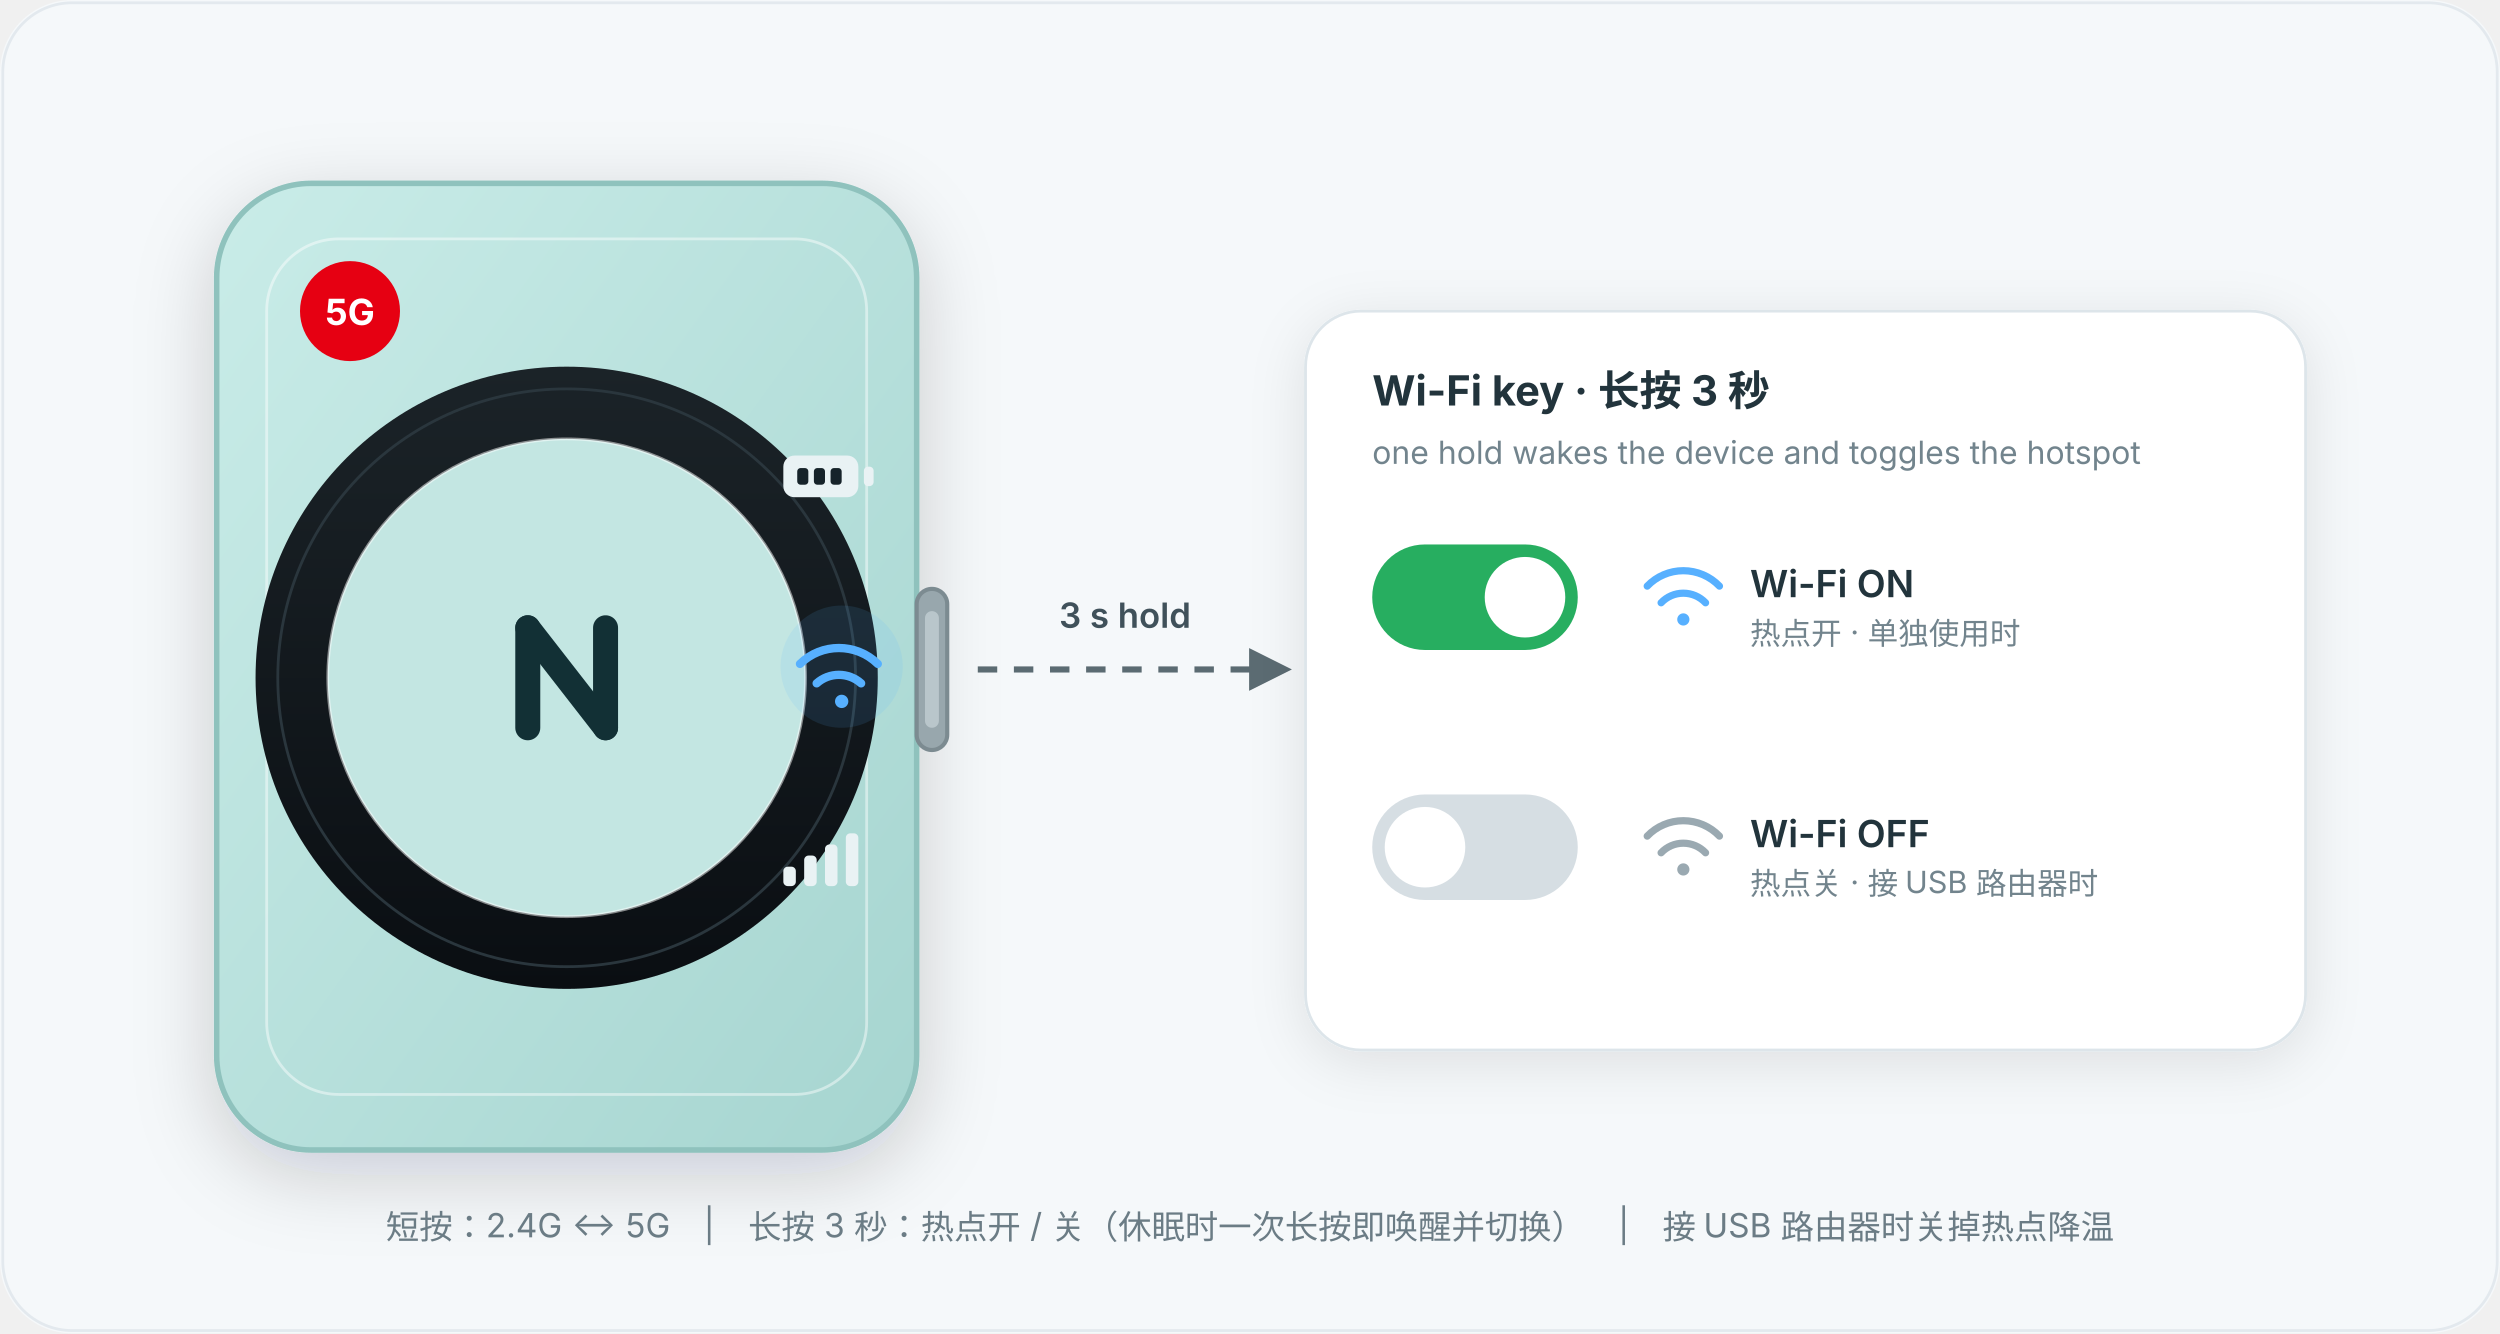
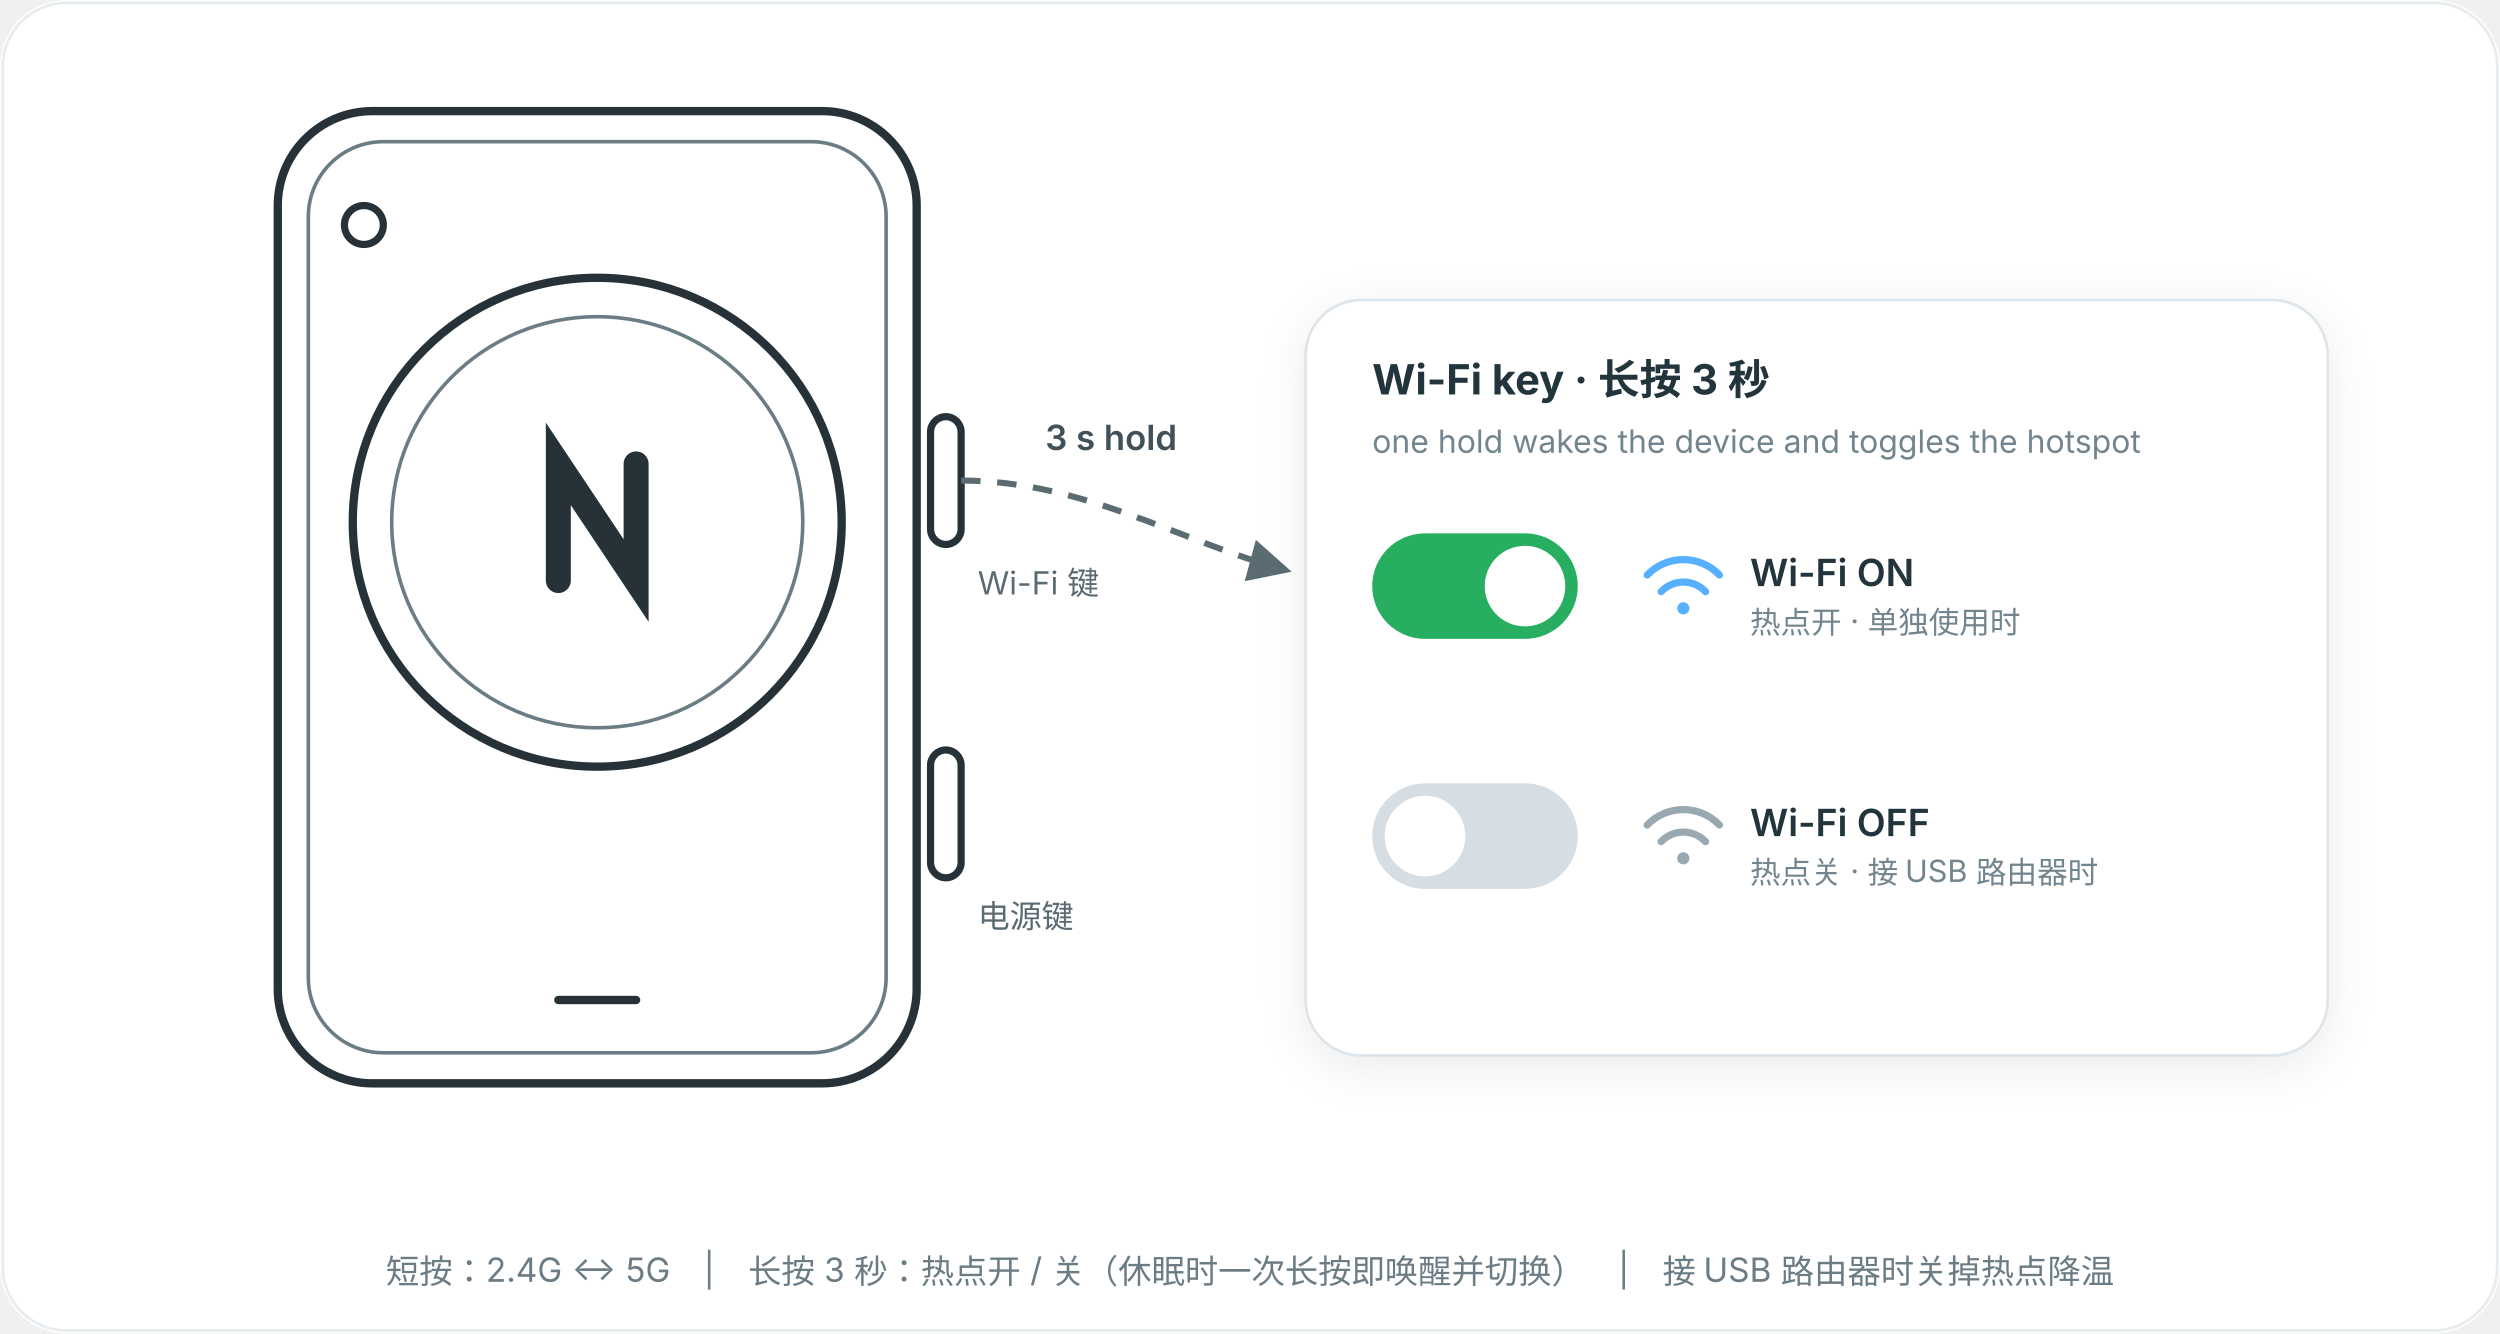
<svg xmlns="http://www.w3.org/2000/svg" width="900" height="480" viewBox="0 0 900 480">
  <defs>
-     <linearGradient id="body" x1="0" y1="0" x2="1" y2="1">
-       <stop offset="0" stop-color="#c9ece8" />
-       <stop offset="1" stop-color="#a6d5d0" />
-     </linearGradient>
-     <linearGradient id="ring" x1="0" y1="0" x2="0" y2="1">
-       <stop offset="0" stop-color="#1b2328" />
-       <stop offset="1" stop-color="#0a0e12" />
-     </linearGradient>
-     <filter id="soft" x="-20%" y="-20%" width="140%" height="140%">
-       <feDropShadow dx="0" dy="8" stdDeviation="14" flood-color="#0b1b1f" flood-opacity="0.18" />
-     </filter>
    <filter id="card" x="-10%" y="-10%" width="120%" height="130%">
-       <feDropShadow dx="0" dy="4" stdDeviation="10" flood-color="#0b1b1f" flood-opacity="0.10" />
+       <feDropShadow dx="0" dy="4" stdDeviation="8" flood-color="#0b1b1f" flood-opacity="0.08" />
    </filter>
    <marker id="arrow" viewBox="0 0 10 10" refX="8" refY="5" markerWidth="7" markerHeight="7" orient="auto-start-reverse">
      <path d="M0,0 L10,5 L0,10 z" fill="#5b6b72" />
    </marker>
  </defs>
-   <rect width="900" height="480" rx="26" fill="#f5f8fa" />
-   <rect x="1" y="1" width="898" height="478" rx="25" fill="none" stroke="#e3e9ee" />
-   <g filter="url(#soft)">
-     <rect x="78" y="66" width="252" height="348" rx="34" fill="url(#body)" stroke="#8fc2bd" stroke-width="2" />
-     <rect x="96" y="86" width="216" height="308" rx="26" fill="none" stroke="#ffffff" stroke-opacity="0.45" />
+   <rect width="900" height="480" rx="24" fill="#ffffff" />
+   <rect x="1" y="1" width="898" height="478" rx="23" fill="none" stroke="#e6ecef" />
+   <g fill="none" stroke="#263238" stroke-linejoin="round">
+     <rect x="100" y="40" width="230" height="350" rx="34" stroke-width="3" />
+     <rect x="111" y="51" width="208" height="328" rx="27" stroke="#6b7c85" stroke-width="1.3" />
+     <circle cx="131" cy="81" r="7" stroke-width="2.6" />
+     <circle cx="215" cy="188" r="88" stroke-width="3" />
+     <circle cx="215" cy="188" r="74" stroke="#6b7c85" stroke-width="1.3" />
+     <path d="M201 209 L201 167 L229 209 L229 167" stroke-width="9" stroke-linecap="round" stroke-linejoin="miter" />
+     <path d="M201 360 L229 360" stroke-width="3" stroke-linecap="round" />
  </g>
-   <circle cx="126" cy="112" r="18" fill="#e60012" />
-   <text x="126" y="117" text-anchor="middle" font-family="Inter, -apple-system, 'PingFang SC', Arial, sans-serif" font-size="13" font-weight="700" fill="#ffffff">5G</text>
-   <circle cx="204" cy="244" r="112" fill="url(#ring)" />
-   <circle cx="204" cy="244" r="104" fill="none" stroke="#2a363d" stroke-width="1" />
-   <circle cx="204" cy="244" r="86" fill="#c3e6e2" />
-   <circle cx="204" cy="244" r="86" fill="none" stroke="#ffffff" stroke-opacity="0.5" />
-   <g stroke="#123035" stroke-width="9" stroke-linecap="round" fill="none">
-     <path d="M190 262 L190 226" />
-     <path d="M190 226 L218 262" />
-     <path d="M218 262 L218 226" />
+   <g fill="#ffffff" stroke="#263238" stroke-width="2.6">
+     <rect x="335" y="150" width="11" height="46" rx="5.5" />
+     <rect x="335" y="270" width="11" height="46" rx="5.5" />
  </g>
-   <g transform="translate(282,164)" fill="#e9f2f4">
-     <rect x="0" y="0" width="27" height="15" rx="4" />
-     <rect x="29" y="4" width="3.5" height="7" rx="1.5" />
-     <rect x="5" y="4.5" width="4" height="6" rx="1.2" fill="#16232a" />
-     <rect x="11" y="4.5" width="4" height="6" rx="1.2" fill="#16232a" />
-     <rect x="17" y="4.5" width="4" height="6" rx="1.2" fill="#16232a" />
+   <text x="352" y="214" font-family="Inter, -apple-system, 'PingFang SC', Arial, sans-serif" font-size="11.5" fill="#5b6b72">Wi-Fi 键</text>
+   <text x="352" y="334" font-family="Inter, -apple-system, 'PingFang SC', Arial, sans-serif" font-size="11.5" fill="#5b6b72">电源键</text>
+   <path d="M346 173 C 390 173, 425 195, 462 205" fill="none" stroke="#5b6b72" stroke-width="2.2" stroke-dasharray="7 6" marker-end="url(#arrow)" />
+   <text x="400" y="162" text-anchor="middle" font-family="Inter, -apple-system, 'PingFang SC', Arial, sans-serif" font-size="12.5" font-weight="600" fill="#40515a">3 s hold</text>
+   <g filter="url(#card)">
+     <rect x="470" y="108" width="368" height="272" rx="20" fill="#ffffff" stroke="#dde5ea" />
  </g>
-   <g transform="translate(282,300)" fill="#e9f2f4">
-     <rect x="0" y="12" width="4.5" height="7" rx="1.6" />
-     <rect x="7.5" y="8" width="4.5" height="11" rx="1.6" />
-     <rect x="15" y="4" width="4.5" height="15" rx="1.6" />
-     <rect x="22.5" y="0" width="4.5" height="19" rx="1.6" />
-   </g>
-   <g transform="translate(287,231)" stroke="#57b0ff" stroke-width="3" fill="none" stroke-linecap="round">
-     <path d="M1 8 A 20 20 0 0 1 29 8" />
-     <path d="M7 15 A 12 12 0 0 1 23 15" />
-     <circle cx="16" cy="21.5" r="2.4" fill="#57b0ff" stroke="none" />
-   </g>
-   <circle cx="303" cy="240" r="22" fill="#57b0ff" fill-opacity="0.12" />
-   <g>
-     <rect x="330" y="212" width="11" height="58" rx="5.5" fill="#98a7ad" stroke="#7c8b91" stroke-width="1.5" />
-     <rect x="333" y="220" width="5" height="42" rx="2.5" fill="#b9c6cb" />
-   </g>
-   <path d="M352 241 C 395 241, 420 241, 462 241" fill="none" stroke="#5b6b72" stroke-width="2.2" stroke-dasharray="7 6" marker-end="url(#arrow)" />
-   <text x="405" y="226" text-anchor="middle" font-family="Inter, -apple-system, 'PingFang SC', Arial, sans-serif" font-size="12.5" font-weight="600" fill="#40515a">3 s hold</text>
-   <g filter="url(#card)">
-     <rect x="470" y="112" width="360" height="266" rx="20" fill="#ffffff" stroke="#dde5ea" />
-   </g>
-   <text x="494" y="146" font-family="Inter, -apple-system, 'PingFang SC', Arial, sans-serif" font-size="15" font-weight="700" fill="#22343c">Wi-Fi key · 长按 3 秒</text>
-   <text x="494" y="167" font-family="Inter, -apple-system, 'PingFang SC', Arial, sans-serif" font-size="11.5" fill="#72848d">one hold wakes the device and toggles the hotspot</text>
-   <rect x="494" y="196" width="74" height="38" rx="19" fill="#27ae60" />
-   <circle cx="549" cy="215" r="14.5" fill="#ffffff" />
-   <g transform="translate(592,203)" stroke="#57b0ff" stroke-width="2.6" fill="none" stroke-linecap="round">
+   <text x="494" y="142" font-family="Inter, -apple-system, 'PingFang SC', Arial, sans-serif" font-size="15" font-weight="700" fill="#22343c">Wi-Fi key · 长按 3 秒</text>
+   <text x="494" y="163" font-family="Inter, -apple-system, 'PingFang SC', Arial, sans-serif" font-size="11.5" fill="#72848d">one hold wakes the device and toggles the hotspot</text>
+   <rect x="494" y="192" width="74" height="38" rx="19" fill="#27ae60" />
+   <circle cx="549" cy="211" r="14.5" fill="#ffffff" />
+   <g transform="translate(592,199)" stroke="#57b0ff" stroke-width="2.6" fill="none" stroke-linecap="round">
    <path d="M1 8 A 18 18 0 0 1 27 8" />
    <path d="M6 14 A 11 11 0 0 1 22 14" />
    <circle cx="14" cy="20" r="2.2" fill="#57b0ff" stroke="none" />
  </g>
-   <text x="630" y="215" font-family="Inter, -apple-system, 'PingFang SC', Arial, sans-serif" font-size="13.5" font-weight="600" fill="#22343c">Wi-Fi ON</text>
-   <text x="630" y="232" font-family="Inter, -apple-system, 'PingFang SC', Arial, sans-serif" font-size="11" fill="#72848d">热点开 · 单独使用时</text>
-   <rect x="494" y="286" width="74" height="38" rx="19" fill="#d6dee3" />
-   <circle cx="513" cy="305" r="14.5" fill="#ffffff" />
-   <g transform="translate(592,293)" stroke="#9aa9b1" stroke-width="2.6" fill="none" stroke-linecap="round">
+   <text x="630" y="211" font-family="Inter, -apple-system, 'PingFang SC', Arial, sans-serif" font-size="13.5" font-weight="600" fill="#22343c">Wi-Fi ON</text>
+   <text x="630" y="228" font-family="Inter, -apple-system, 'PingFang SC', Arial, sans-serif" font-size="11" fill="#72848d">热点开 · 单独使用时</text>
+   <rect x="494" y="282" width="74" height="38" rx="19" fill="#d6dee3" />
+   <circle cx="513" cy="301" r="14.5" fill="#ffffff" />
+   <g transform="translate(592,289)" stroke="#9aa9b1" stroke-width="2.6" fill="none" stroke-linecap="round">
    <path d="M1 8 A 18 18 0 0 1 27 8" />
    <path d="M6 14 A 11 11 0 0 1 22 14" />
    <circle cx="14" cy="20" r="2.2" fill="#9aa9b1" stroke="none" />
  </g>
-   <text x="630" y="305" font-family="Inter, -apple-system, 'PingFang SC', Arial, sans-serif" font-size="13.5" font-weight="600" fill="#22343c">Wi-Fi OFF</text>
-   <text x="630" y="322" font-family="Inter, -apple-system, 'PingFang SC', Arial, sans-serif" font-size="11" fill="#72848d">热点关 · 接 USB 路由器时</text>
-   <text x="450" y="446" text-anchor="middle" font-family="Inter, -apple-system, 'PingFang SC', Arial, sans-serif" font-size="12" fill="#6b7c85">短按：2.4G ↔ 5G　|　长按 3 秒：热点开 / 关（休眠时一次长按即唤醒并切换）　|　接 USB 路由器时关掉热点降温</text>
+   <text x="630" y="301" font-family="Inter, -apple-system, 'PingFang SC', Arial, sans-serif" font-size="13.5" font-weight="600" fill="#22343c">Wi-Fi OFF</text>
+   <text x="630" y="318" font-family="Inter, -apple-system, 'PingFang SC', Arial, sans-serif" font-size="11" fill="#72848d">热点关 · 接 USB 路由器时</text>
+   <text x="450" y="462" text-anchor="middle" font-family="Inter, -apple-system, 'PingFang SC', Arial, sans-serif" font-size="12" fill="#6b7c85">短按：2.4G ↔ 5G　|　长按 3 秒：热点开 / 关（休眠时一次长按即唤醒并切换）　|　接 USB 路由器时关掉热点降温</text>
</svg>
